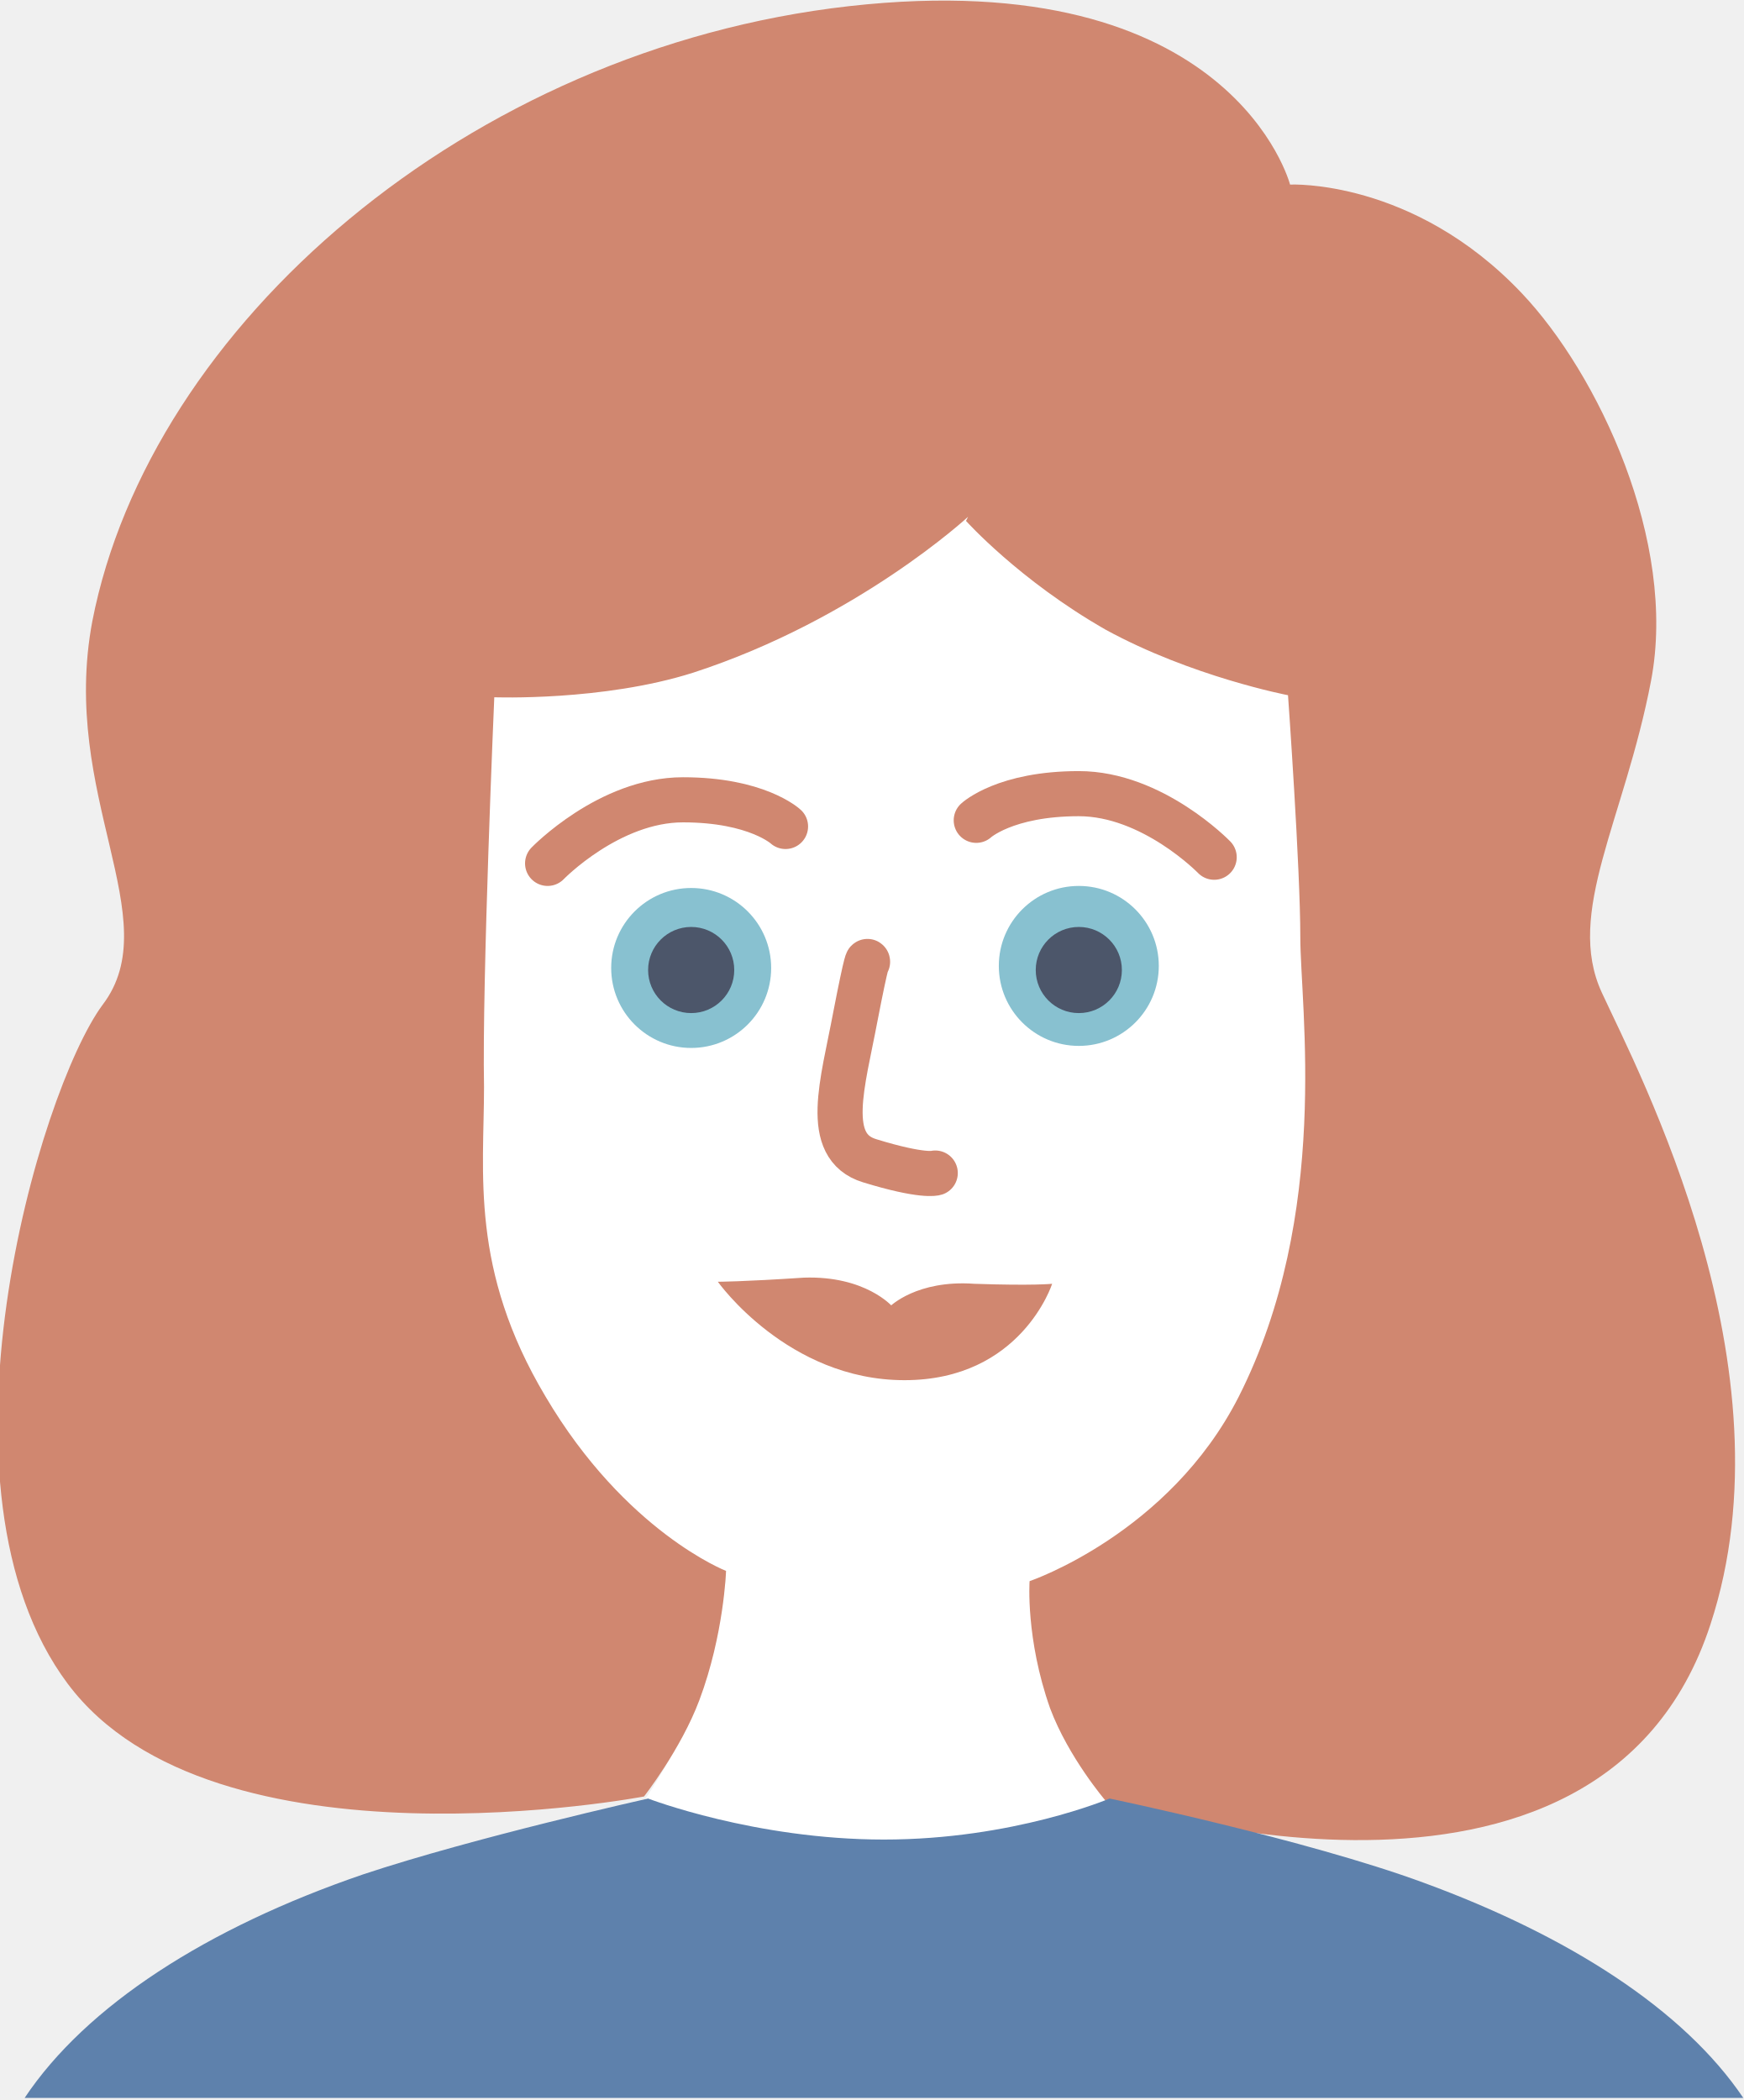
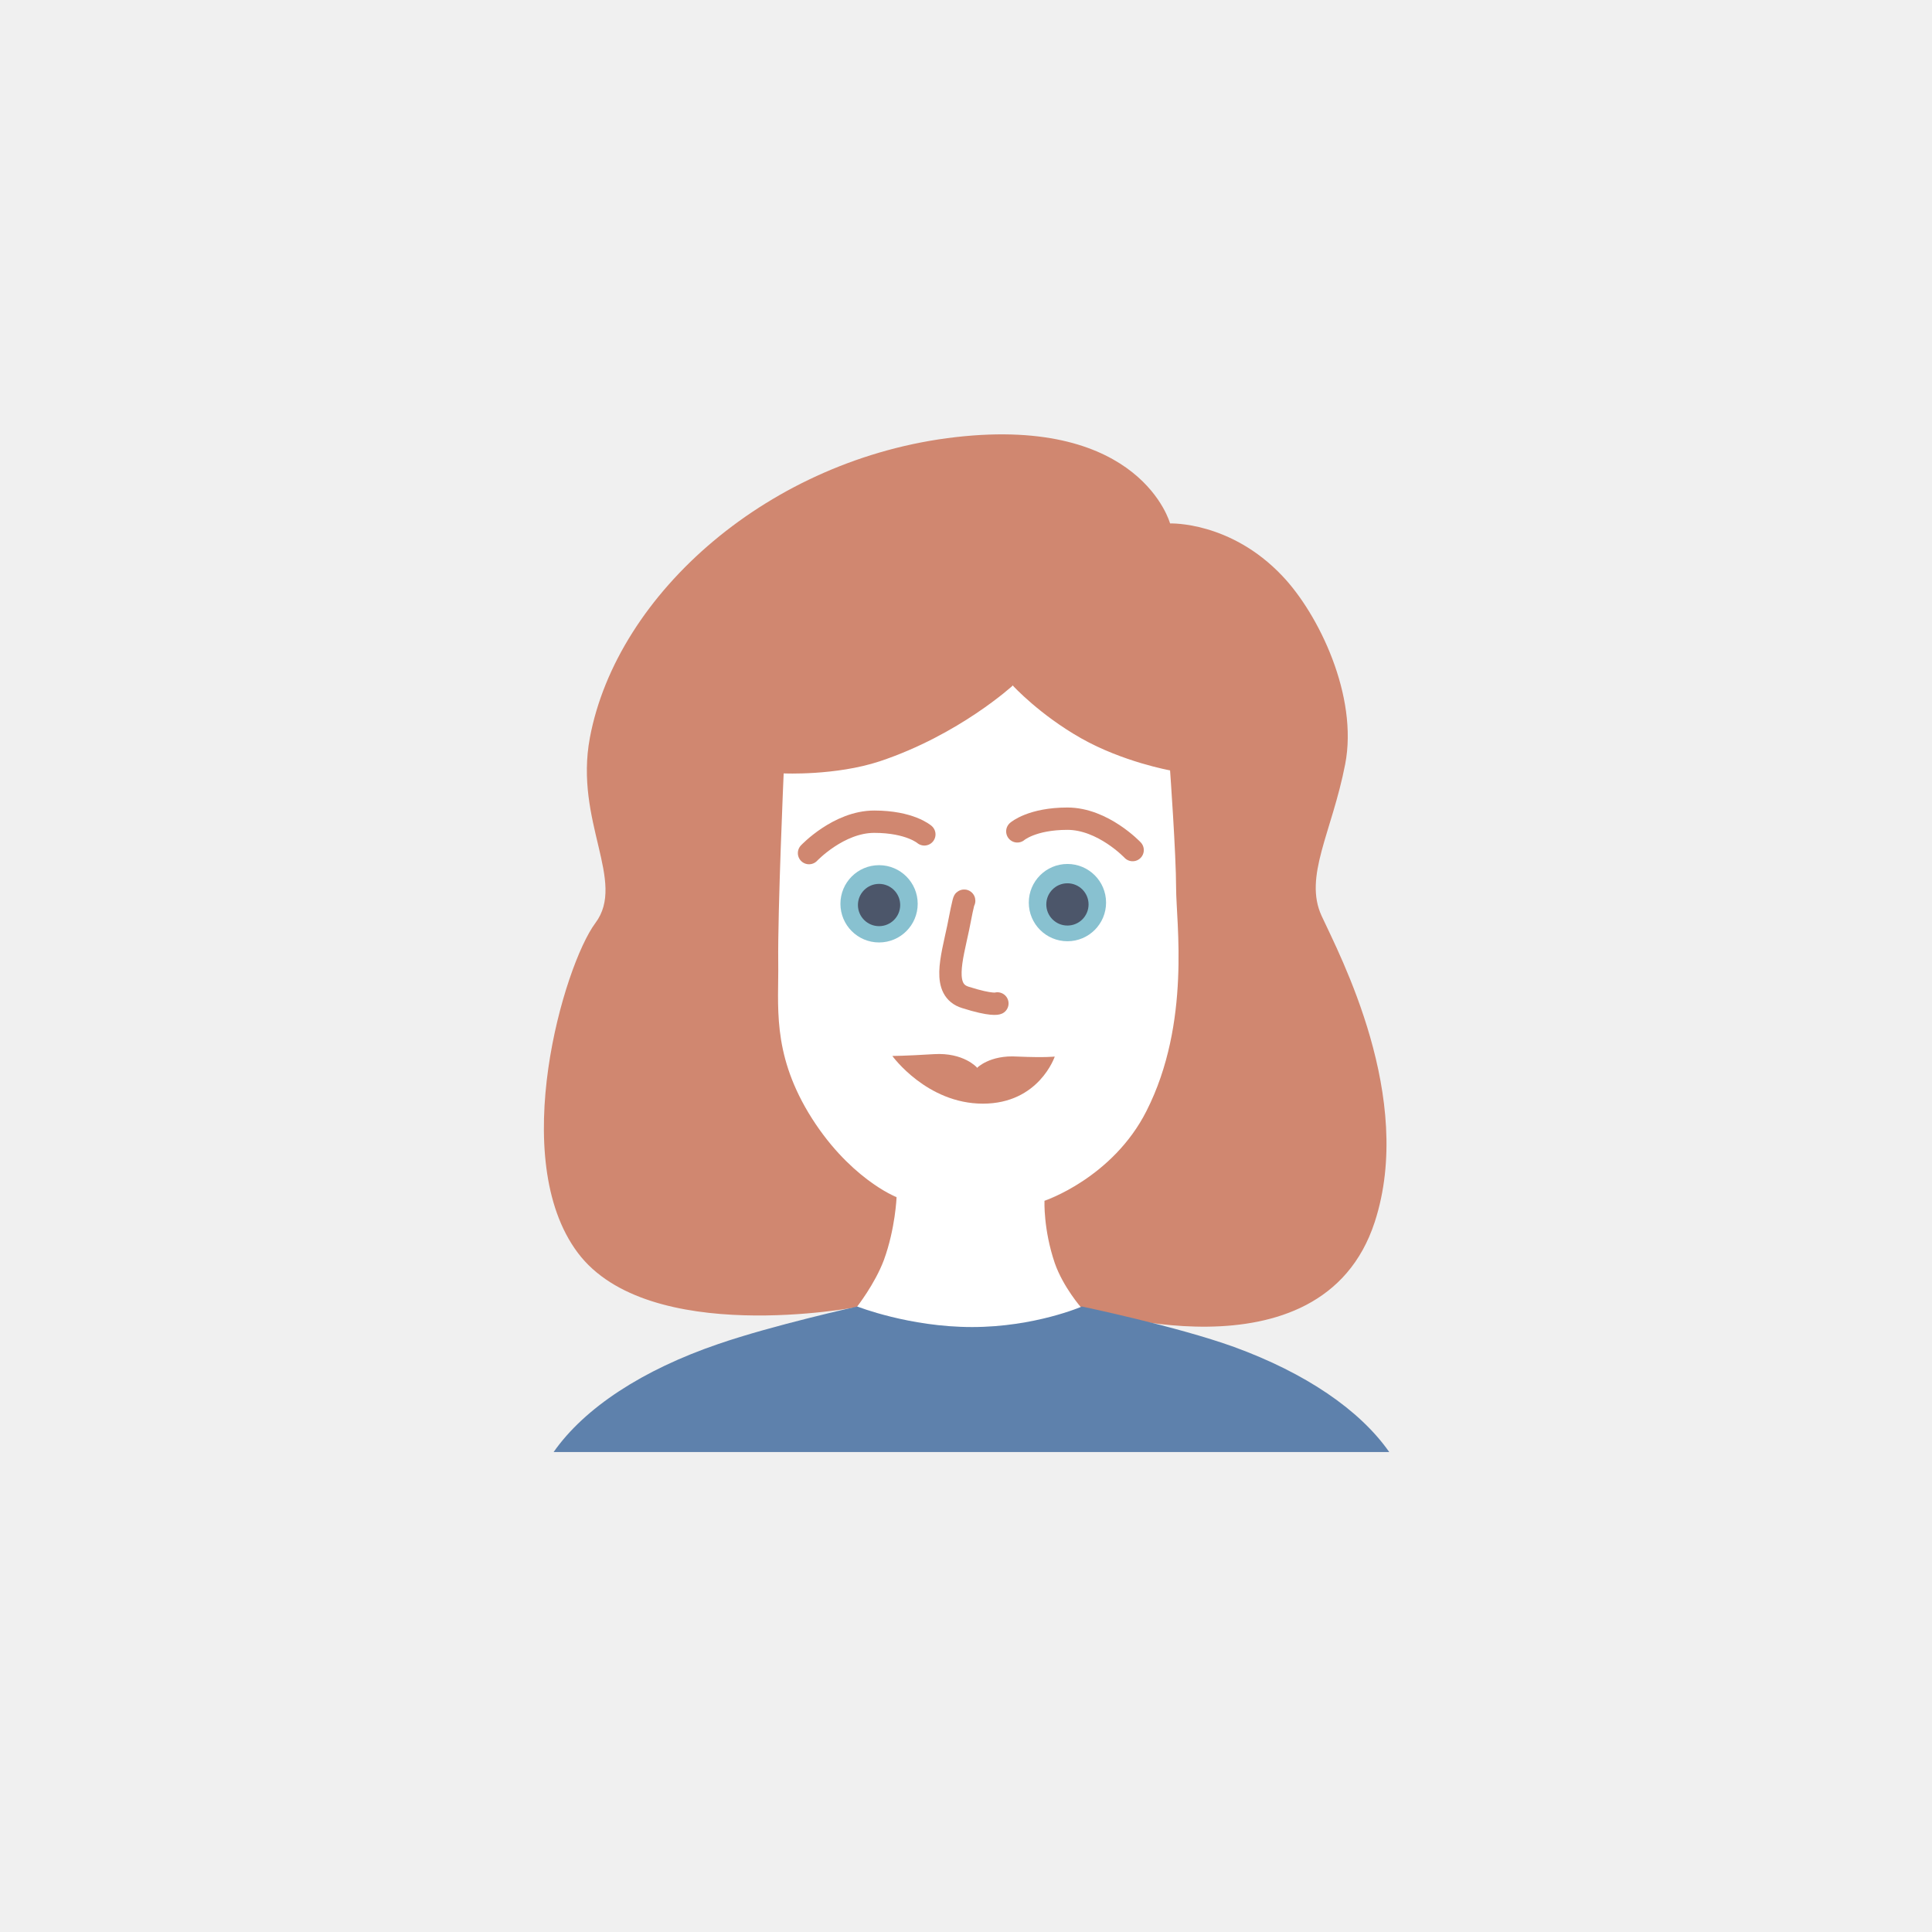
- <svg xmlns="http://www.w3.org/2000/svg" id="Roboter_orange_dunkelmodus" version="1.1" viewBox="0 0 85 102.4">
-   <g>
-     <path d="M43.4,18.8c-11.4,0-20.7,9.3-20.7,20.7l.2,18.9c0,8.5,5.1,15.3,12.5,18.4,0,0-.3,3.4-1.6,6.6s-3.6,6.1-3.6,6.1c0,0,7.7,3.4,12.9,3.4s12-3.4,12-3.4c0,0-2-3.1-3-5.7s-1.8-6.7-1.8-6.7c8-2.9,13.8-10.5,13.8-19.4v-18.2c0-11.4-9.3-20.7-20.7-20.7Z" fill="#fff" />
-     <path d="M47.2,25.2s-5.4,5-13.4,7.6c-4.4,1.4-9.7,1.2-9.7,1.2,0,0-.6,13.8-.5,19,0,4.2-.7,8.9,3,15.1,3.9,6.6,8.8,8.5,8.8,8.5,0,0-.1,3.1-1.3,6.3-.9,2.4-2.7,4.7-2.7,4.7,0,0-21,4-28.1-5.5-7.1-9.5-1.4-28.9,1.7-33.1,3.2-4.2-2.1-10.2-.5-18.7C7.3,15.9,22.8,2.4,41.4.3c18.7-2.1,21.5,8.7,21.5,8.7,0,0,6-.3,11.3,5.3,3.7,3.9,7.6,12.1,6.3,18.9s-4.2,11.3-2.4,15.2c1.8,3.9,9.4,18.3,5.3,30.8-5.4,16.6-29.5,8.6-29.5,8.6,0,0-1.8-2.1-2.7-4.5-1.2-3.4-1-6.2-1-6.2,0,0,6.8-2.3,10.2-9,4.5-8.9,3-19,3-22.4s-.6-11.8-.6-11.8c0,0-4.7-.9-8.9-3.2-4.2-2.4-6.8-5.3-6.8-5.3Z" fill="#d08770" />
-     <path d="M85,102.3c-2.9-4.3-8.5-7.9-15.6-10.5-5.7-2.1-15.3-4.1-15.3-4.1,0,0-4.7,2-11,2s-11.5-2-11.5-2c0,0-8.5,1.9-13.9,3.7-7.6,2.6-13.5,6.4-16.5,10.9h84Z" fill="#5e81ac" />
+ <svg xmlns="http://www.w3.org/2000/svg" version="1.1" viewBox="0 0 320 320">
+   <g id="Hg_transparent_mit_abspeichern_fuer_Positionierung">
+     <circle cx="160" cy="160" r="154.3" fill="#78e5f5" opacity="0" />
  </g>
-   <path d="M43.5,63.7s-1.3-1.5-4.3-1.4c-3,.2-4.2.2-4.2.2,0,0,3.4,4.8,9.1,4.8s7.2-4.7,7.2-4.7c0,0-.9.1-3.8,0-2.8-.2-4.1,1.1-4.1,1.1Z" fill="#d08770" />
-   <path d="M42.3,46.9s0-.4-.6,2.7c-.6,3.2-1.6,6.3.7,7,2.6.8,3.2.6,3.2.6" fill="none" stroke="#d08770" stroke-linecap="round" stroke-miterlimit="10" stroke-width="2.2" />
-   <path d="M59.2,41.8s-3-3.1-6.6-3.1c-3.6,0-5,1.3-5,1.3" fill="none" stroke="#d08770" stroke-linecap="round" stroke-miterlimit="10" stroke-width="2.2" />
-   <path d="M26.7,42.1s3-3.1,6.6-3.1,5,1.3,5,1.3" fill="none" stroke="#d08770" stroke-linecap="round" stroke-miterlimit="10" stroke-width="2.2" />
-   <g>
-     <circle cx="33.7" cy="47.2" r="3.9" fill="#88c1d0" />
-     <circle cx="33.7" cy="47.3" r="2.1" fill="#4c566a" />
-   </g>
-   <g>
-     <circle cx="52.6" cy="47.1" r="3.9" fill="#88c1d0" />
-     <circle cx="52.6" cy="47.3" r="2.1" fill="#4c566a" />
+   <g id="mensch_orange">
+     <g>
+       <g>
+         <path d="M161.6,102.8c-18.7,0-34,15.3-34,34l.3,31.1c0,14.1,8.3,25.1,20.6,30.3,0,0-.6,5.5-2.6,10.9-1.9,5.1-6,10.1-6,10.1,0,0,12.7,5.7,21.3,5.7s19.7-5.7,19.7-5.7c0,0-3.3-5-4.9-9.4-1.7-4.8-3-11-3-11,13.1-4.7,22.6-17.2,22.6-31.9v-30c0-18.7-15.3-34-34-34Z" fill="#fff" />
+         <path d="M167.8,113.5s-8.9,8.2-22.1,12.6c-7.3,2.4-15.9,2-15.9,2,0,0-1,22.8-.9,31.3.1,7-1.1,14.7,5,24.9,6.5,10.8,14.6,14,14.6,14,0,0-.2,5.2-2.1,10.4-1.5,4-4.5,7.8-4.5,7.8,0,0-34.5,6.6-46.2-9-11.7-15.6-2.3-47.6,2.9-54.6,5.2-6.9-3.5-16.8-.9-30.7,4.5-24,29.9-46.3,60.6-49.8,30.7-3.5,35.5,14.3,35.5,14.3,0,0,10-.4,18.6,8.7,6,6.3,12.6,19.9,10.4,31.2-2.2,11.3-6.9,18.6-3.9,25.1s15.5,30.1,8.8,50.7c-8.9,27.3-48.6,14.2-48.6,14.2,0,0-3-3.4-4.4-7.4-1.9-5.6-1.7-10.3-1.7-10.3,0,0,11.3-3.8,16.9-14.9,7.4-14.6,4.9-31.3,4.9-36.9s-1-19.5-1-19.5c0,0-7.8-1.4-14.7-5.3-6.9-3.9-11.3-8.7-11.3-8.7Z" fill="#d08770" />
+         <path d="M230.1,240.5c-4.9-7-13.9-13.1-25.7-17.4-9.4-3.4-25.2-6.7-25.2-6.7,0,0-7.8,3.4-18.2,3.4s-19-3.4-19-3.4c0,0-14,3.1-23,6.2-12.6,4.3-22.2,10.6-27.3,17.9h138.4Z" fill="#5e81ac" />
+       </g>
+       <path d="M161.8,176.8s-2.2-2.5-7.1-2.2c-4.9.3-6.9.3-6.9.3,0,0,5.7,7.9,15,7.9s11.9-7.8,11.9-7.8c0,0-1.5.2-6.2,0-4.6-.3-6.7,1.9-6.7,1.9Z" fill="#d08770" />
+       <path d="M159.7,149.2s0-.7-1,4.5c-1.1,5.2-2.7,10.3,1.2,11.5,4.4,1.4,5.3,1,5.3,1" fill="none" stroke="#d08770" stroke-linecap="round" stroke-miterlimit="10" stroke-width="3.7" />
+       <path d="M187.6,140.8s-4.9-5.2-10.8-5.2c-5.9,0-8.3,2.1-8.3,2.1" fill="none" stroke="#d08770" stroke-linecap="round" stroke-miterlimit="10" stroke-width="3.7" />
+       <path d="M134,141.3s4.9-5.2,10.8-5.2,8.3,2.1,8.3,2.1" fill="none" stroke="#d08770" stroke-linecap="round" stroke-miterlimit="10" stroke-width="3.7" />
+       <g>
+         <circle cx="145.6" cy="149.7" r="6.4" fill="#88c1d0" />
+         <circle cx="145.6" cy="149.9" r="3.5" fill="#4c566a" />
+       </g>
+       <g>
+         <circle cx="176.8" cy="149.5" r="6.4" fill="#88c1d0" />
+         <circle cx="176.8" cy="149.8" r="3.5" fill="#4c566a" />
+       </g>
+     </g>
  </g>
</svg>
